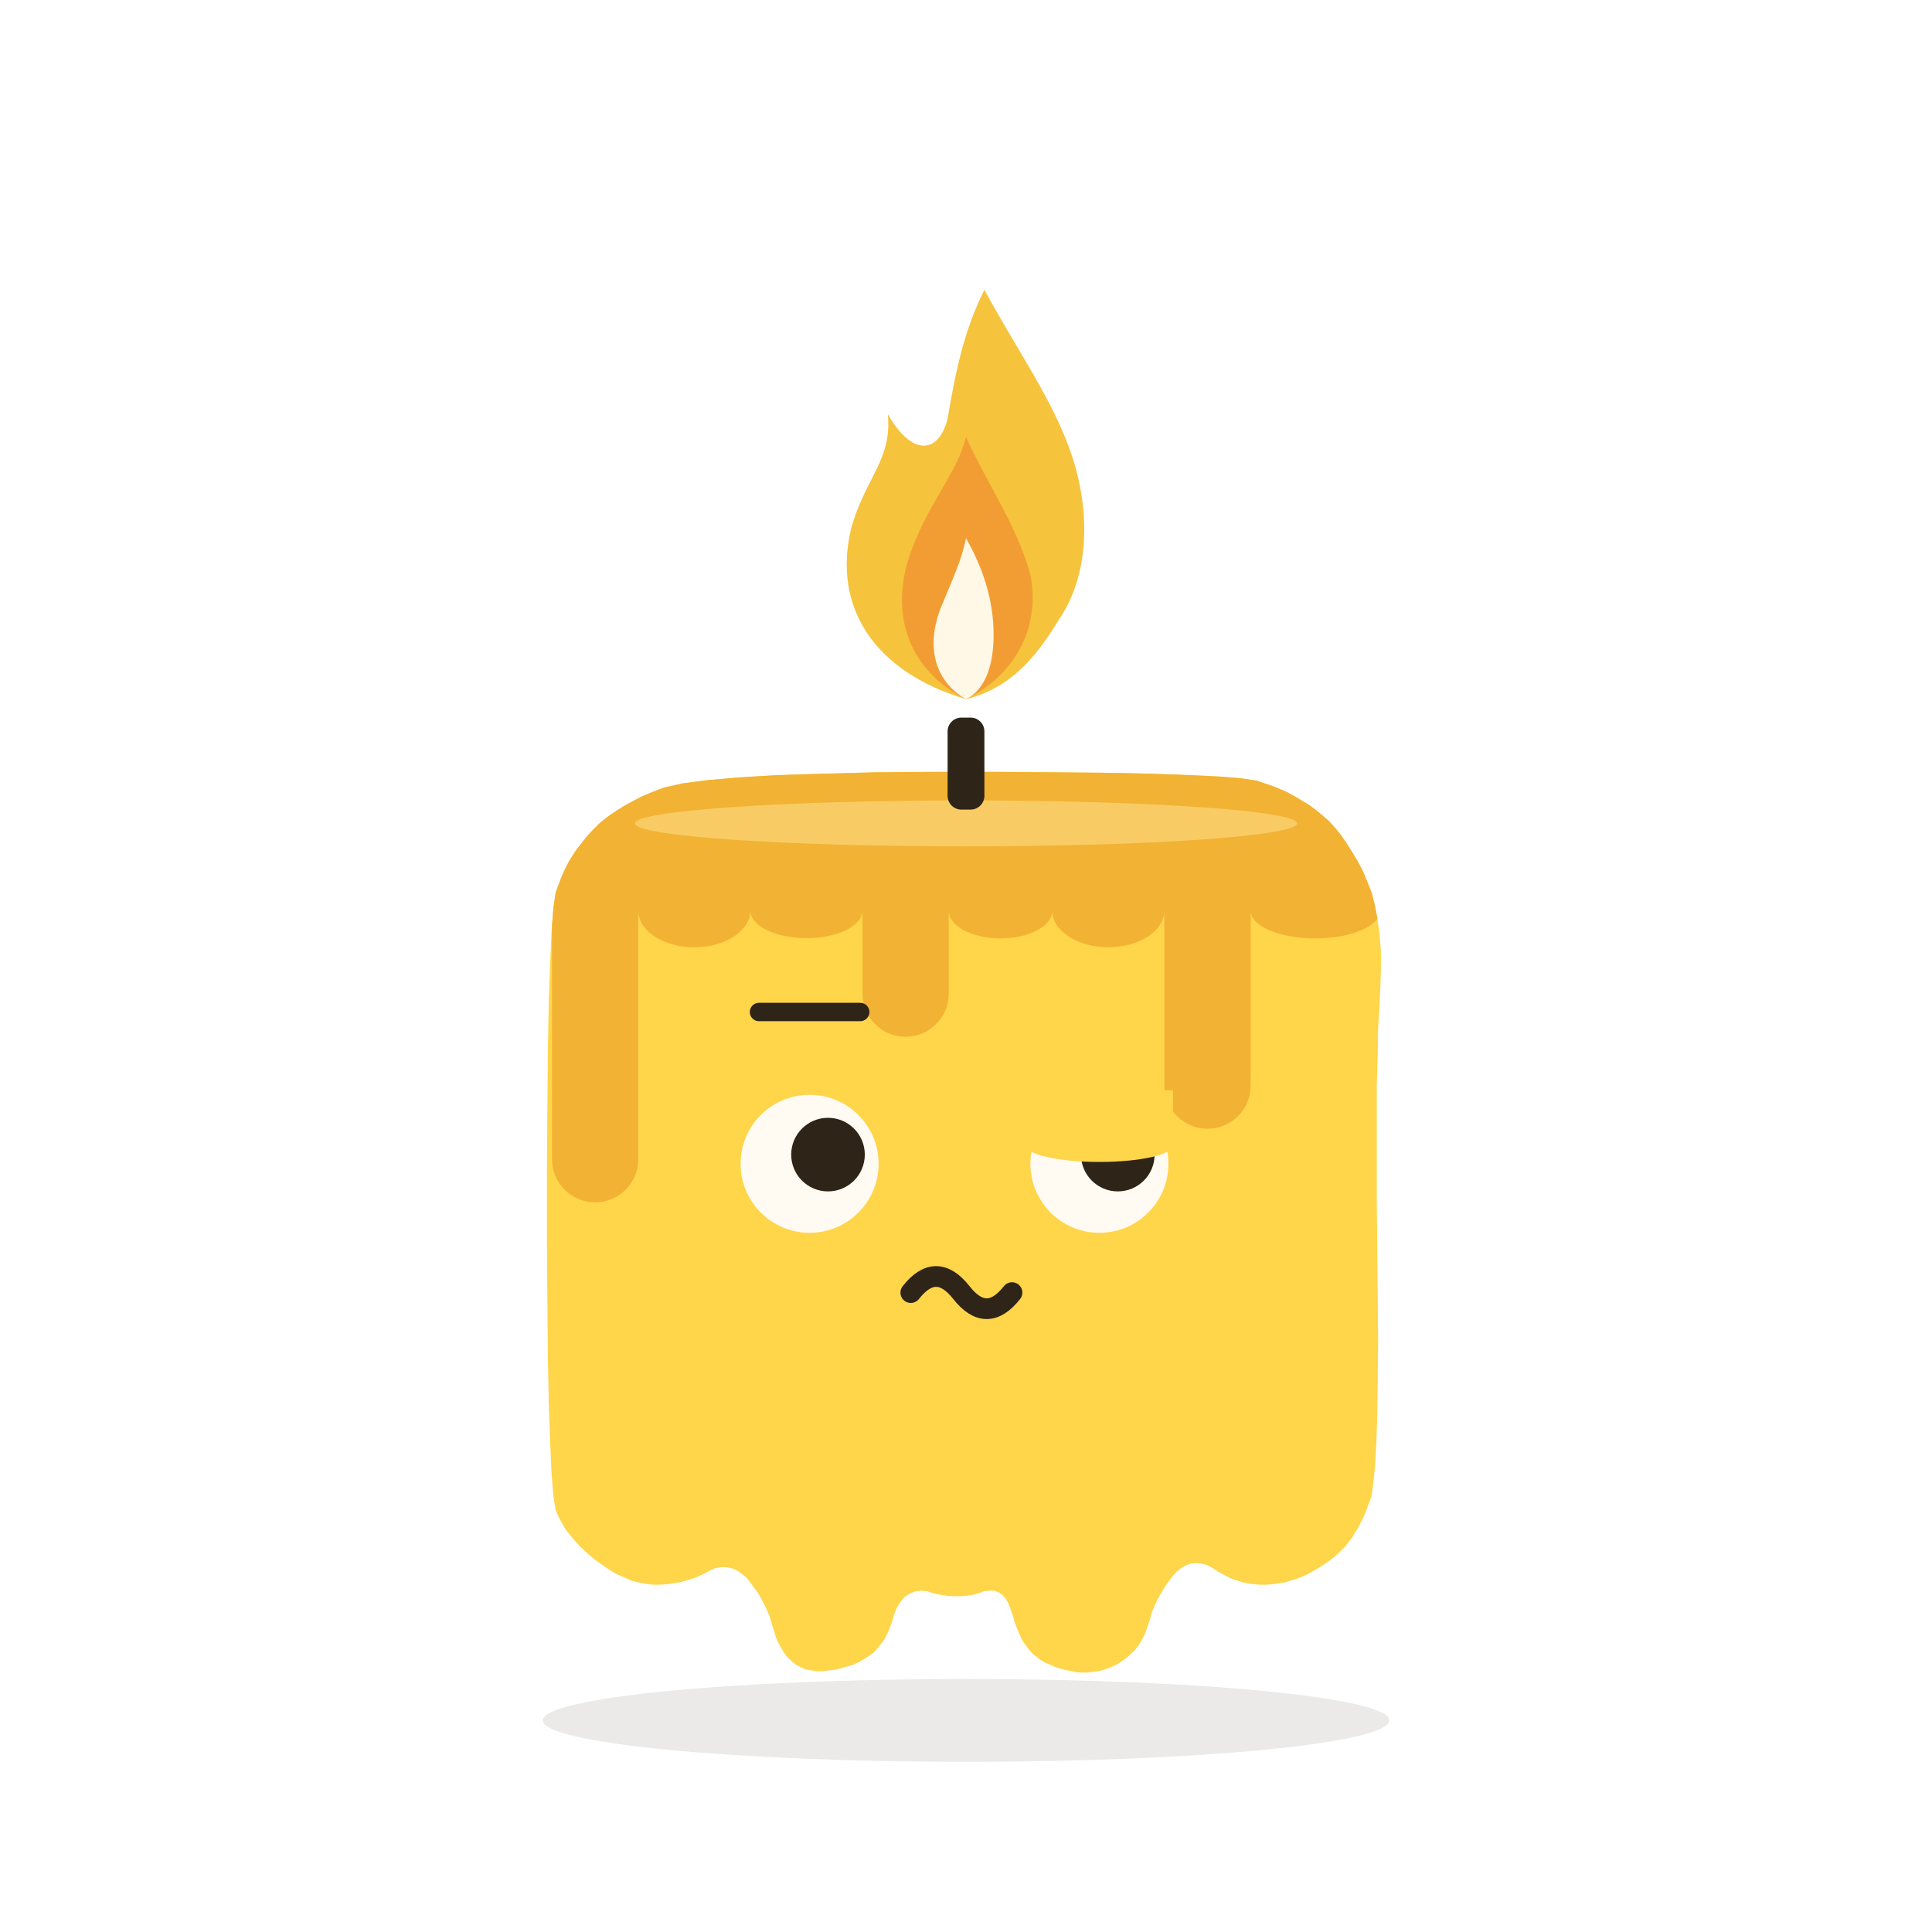
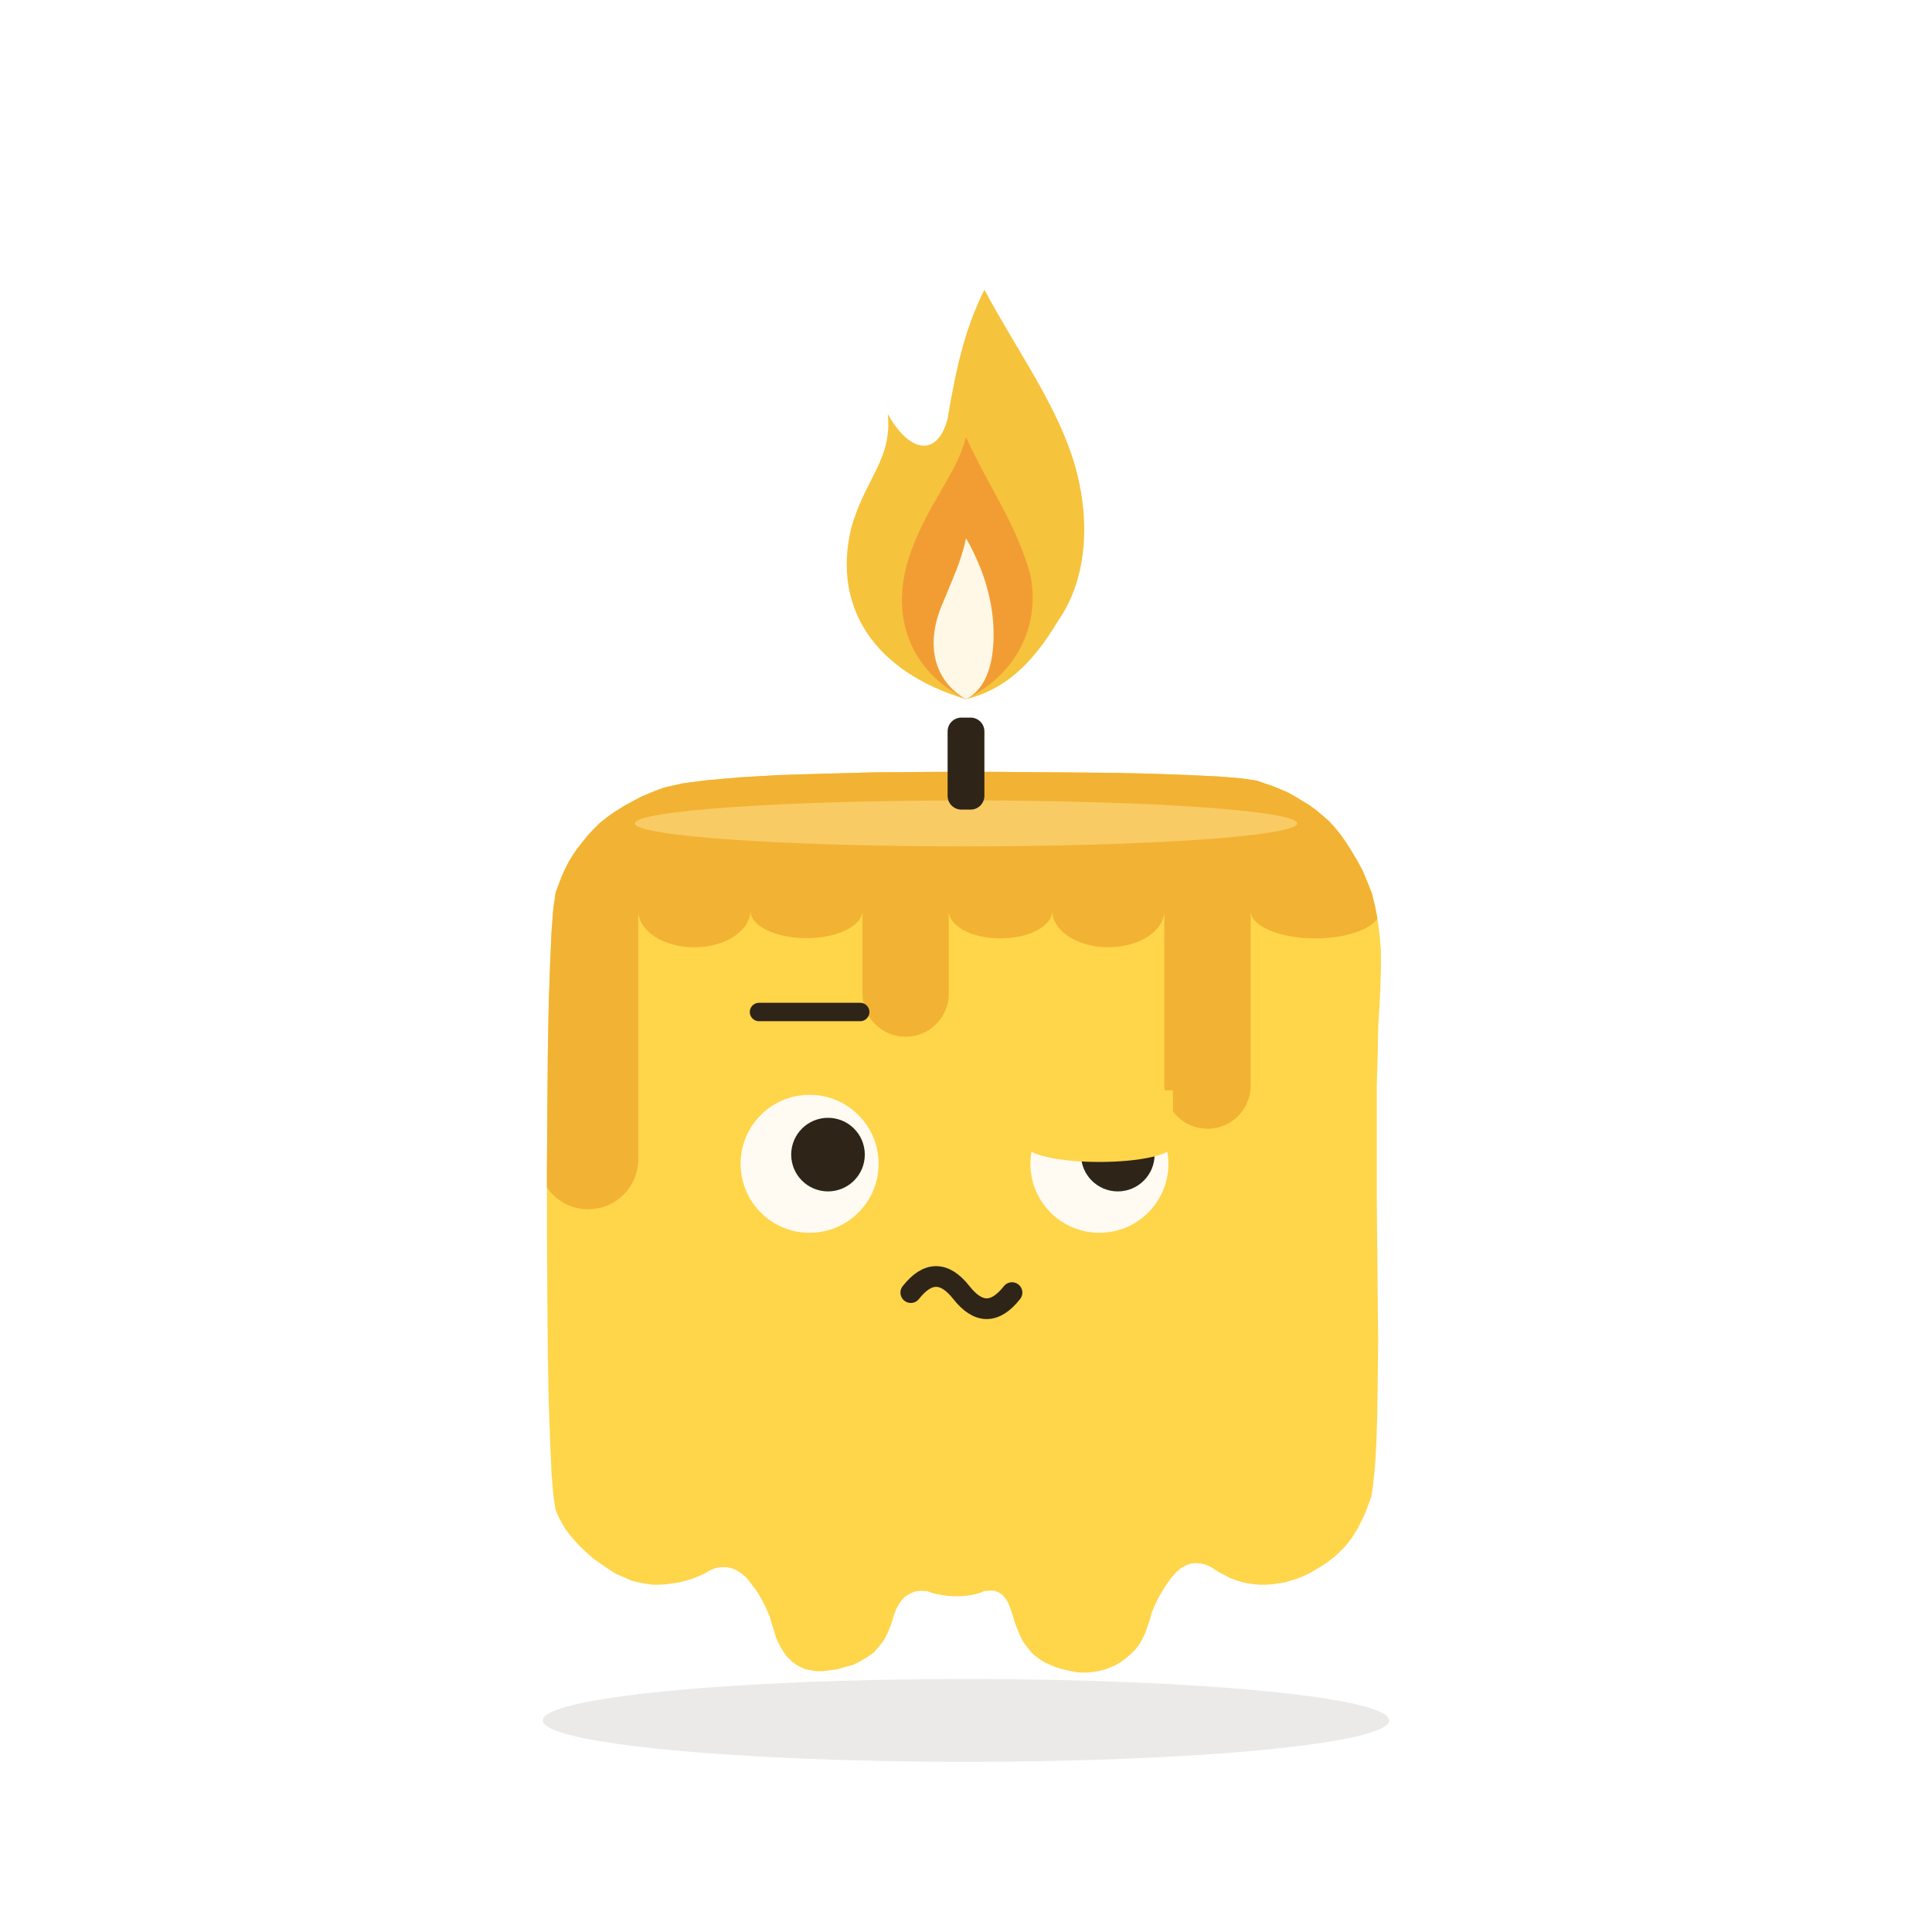
<svg xmlns="http://www.w3.org/2000/svg" viewBox="-60 -50 420 420">
  <ellipse id="그림자_148" cx="150" cy="324" rx="92" ry="9" fill="#2E2418" opacity="0.1" />
  <g id="휘서_149">
    <g id="포즈_150" transform="translate(0,0) rotate(0 150 316)">
      <g id="몸통_151" transform="translate(150,0) scale(1,1) translate(-150,0)">
        <path id="몸통-면_152" d="M142.9,117.8 L157.1,117.8 L169.8,117.9 L180.9,118.0 L190.5,118.2 L198.5,118.5 L204.9,118.8 L209.8,119.2 L213.2,119.7 L214.9,120.3 L216.7,120.9 L218.4,121.6 L220.0,122.3 L221.6,123.2 L223.1,124.1 L224.6,125.0 L226.1,126.1 L227.4,127.2 L228.8,128.4 L230.1,129.8 L231.4,131.4 L232.6,133.1 L233.8,135.0 L235.0,137.0 L236.2,139.2 L237.2,141.6 L238.2,144.1 L238.9,146.9 L239.5,150.0 L239.9,153.2 L240.2,156.7 L240.2,160.4 L240.1,164.3 L239.9,168.4 L239.6,173.4 L239.5,179.2 L239.3,185.9 L239.3,193.4 L239.3,201.8 L239.3,211.0 L239.4,221.1 L239.5,232.0 L239.6,241.7 L239.5,250.3 L239.4,257.7 L239.2,263.9 L238.9,268.9 L238.5,272.8 L238.1,275.5 L237.5,277.0 L237.0,278.4 L236.4,279.8 L235.8,281.0 L235.2,282.2 L234.5,283.3 L233.9,284.3 L233.2,285.2 L232.5,286.1 L231.7,286.9 L230.9,287.7 L230.0,288.5 L229.1,289.2 L228.0,290.0 L226.9,290.7 L225.7,291.4 L224.5,292.1 L223.2,292.7 L221.9,293.2 L220.6,293.6 L219.3,294.0 L218.0,294.2 L216.6,294.4 L215.3,294.5 L213.9,294.5 L212.6,294.4 L211.2,294.2 L209.9,293.9 L208.6,293.5 L207.3,293.0 L206.0,292.3 L204.7,291.6 L203.5,290.8 L202.3,290.2 L201.1,289.9 L199.9,289.8 L198.8,289.9 L197.8,290.3 L196.7,290.9 L195.7,291.8 L194.8,292.8 L193.9,294.0 L193.1,295.2 L192.3,296.5 L191.6,297.8 L191.0,299.1 L190.4,300.5 L190.0,302.0 L189.5,303.5 L189.0,304.9 L188.4,306.2 L187.7,307.4 L186.9,308.5 L185.9,309.5 L184.9,310.4 L183.8,311.2 L182.5,312.0 L181.3,312.5 L180.0,313.0 L178.7,313.3 L177.4,313.5 L176.1,313.6 L174.7,313.6 L173.3,313.4 L172.0,313.1 L170.7,312.8 L169.4,312.4 L168.3,311.9 L167.3,311.5 L166.3,310.9 L165.5,310.3 L164.7,309.7 L164.0,309.0 L163.4,308.2 L162.7,307.3 L162.1,306.3 L161.6,305.2 L161.1,304.0 L160.6,302.7 L160.2,301.3 L159.7,299.8 L159.2,298.5 L158.6,297.5 L157.9,296.7 L157.0,296.1 L156.1,295.8 L155.1,295.8 L153.9,295.9 L152.7,296.4 L151.4,296.7 L150.1,296.9 L148.7,297.0 L147.3,297.0 L145.9,296.9 L144.5,296.7 L143.0,296.4 L141.5,295.9 L140.1,295.8 L138.8,296.0 L137.7,296.5 L136.6,297.2 L135.7,298.3 L134.9,299.6 L134.3,301.2 L133.7,303.2 L133.0,304.9 L132.2,306.5 L131.1,307.9 L130.0,309.2 L128.6,310.2 L127.1,311.1 L125.5,311.9 L123.7,312.4 L122.0,312.9 L120.4,313.1 L118.9,313.3 L117.5,313.3 L116.3,313.1 L115.1,312.9 L114.0,312.4 L113.1,311.9 L112.2,311.2 L111.3,310.4 L110.6,309.5 L109.9,308.4 L109.3,307.3 L108.7,306.0 L108.3,304.6 L107.8,303.1 L107.4,301.6 L106.8,300.2 L106.2,298.9 L105.5,297.6 L104.8,296.3 L103.9,295.1 L103.0,293.9 L102.1,292.8 L101.1,292.0 L100.0,291.3 L99.0,290.9 L97.9,290.7 L96.7,290.7 L95.5,290.9 L94.3,291.4 L93.1,292.1 L91.8,292.7 L90.5,293.2 L89.1,293.6 L87.7,294.0 L86.3,294.2 L84.9,294.4 L83.4,294.5 L81.9,294.5 L80.4,294.3 L78.8,294.0 L77.2,293.6 L75.7,292.9 L74.0,292.2 L72.4,291.2 L70.8,290.1 L69.1,288.9 L67.6,287.6 L66.2,286.3 L65.0,285.0 L63.9,283.7 L62.9,282.4 L62.1,281.0 L61.4,279.7 L60.8,278.3 L60.3,275.2 L59.9,270.3 L59.6,263.6 L59.3,255.2 L59.1,245.0 L59.0,233.1 L58.9,219.4 L58.9,203.9 L59.0,190.2 L59.1,178.2 L59.3,167.9 L59.6,159.3 L59.9,152.5 L60.3,147.4 L60.8,144.0 L61.4,142.4 L62.0,140.8 L62.7,139.2 L63.5,137.6 L64.4,136.1 L65.4,134.6 L66.5,133.2 L67.7,131.7 L68.9,130.4 L70.3,129.0 L71.9,127.7 L73.6,126.5 L75.5,125.3 L77.5,124.2 L79.6,123.1 L82.0,122.1 L84.4,121.2 L88.4,120.3 L93.8,119.6 L100.7,119.0 L109.0,118.5 L118.8,118.2 L130.1,117.9 Z" fill="#FFD54A" />
      </g>
      <g id="촛농_153" transform="translate(150,0) scale(1,1) translate(-150,0)">
        <defs>
          <clipPath id="hwclip9">
            <path d="M142.9,117.8 L157.1,117.8 L169.8,117.9 L180.9,118.0 L190.5,118.2 L198.5,118.5 L204.9,118.8 L209.8,119.2 L213.2,119.7 L214.9,120.3 L216.7,120.9 L218.4,121.6 L220.0,122.3 L221.6,123.2 L223.1,124.1 L224.6,125.0 L226.1,126.1 L227.4,127.2 L228.8,128.4 L230.1,129.8 L231.4,131.4 L232.6,133.1 L233.8,135.0 L235.0,137.0 L236.2,139.2 L237.2,141.6 L238.2,144.1 L238.9,146.9 L239.5,150.0 L239.9,153.2 L240.2,156.7 L240.2,160.4 L240.1,164.3 L239.9,168.4 L239.6,173.4 L239.5,179.2 L239.3,185.9 L239.3,193.4 L239.3,201.8 L239.3,211.0 L239.4,221.1 L239.5,232.0 L239.6,241.7 L239.5,250.3 L239.4,257.7 L239.2,263.9 L238.9,268.9 L238.5,272.8 L238.1,275.5 L237.5,277.0 L237.0,278.4 L236.4,279.8 L235.8,281.0 L235.2,282.2 L234.5,283.3 L233.9,284.3 L233.2,285.2 L232.5,286.1 L231.7,286.9 L230.9,287.7 L230.0,288.5 L229.1,289.2 L228.0,290.0 L226.9,290.7 L225.7,291.4 L224.5,292.1 L223.2,292.7 L221.9,293.2 L220.6,293.6 L219.3,294.0 L218.0,294.2 L216.6,294.4 L215.3,294.5 L213.9,294.5 L212.6,294.4 L211.2,294.2 L209.9,293.9 L208.6,293.5 L207.3,293.0 L206.0,292.3 L204.7,291.6 L203.5,290.8 L202.3,290.2 L201.1,289.9 L199.9,289.8 L198.8,289.9 L197.8,290.3 L196.7,290.9 L195.7,291.8 L194.8,292.8 L193.9,294.0 L193.1,295.2 L192.3,296.5 L191.6,297.8 L191.0,299.1 L190.4,300.5 L190.0,302.0 L189.5,303.5 L189.0,304.9 L188.4,306.2 L187.7,307.4 L186.9,308.5 L185.9,309.5 L184.9,310.4 L183.8,311.2 L182.5,312.0 L181.3,312.5 L180.0,313.0 L178.7,313.3 L177.4,313.5 L176.1,313.6 L174.7,313.6 L173.3,313.4 L172.0,313.1 L170.7,312.8 L169.4,312.4 L168.3,311.9 L167.3,311.5 L166.3,310.9 L165.5,310.3 L164.7,309.7 L164.0,309.0 L163.4,308.2 L162.7,307.3 L162.1,306.3 L161.6,305.2 L161.1,304.0 L160.6,302.7 L160.2,301.3 L159.7,299.8 L159.2,298.5 L158.6,297.5 L157.9,296.7 L157.0,296.1 L156.1,295.8 L155.1,295.8 L153.9,295.9 L152.7,296.4 L151.4,296.7 L150.1,296.9 L148.7,297.0 L147.3,297.0 L145.9,296.9 L144.5,296.7 L143.0,296.4 L141.5,295.9 L140.1,295.8 L138.8,296.0 L137.7,296.5 L136.6,297.2 L135.7,298.3 L134.9,299.6 L134.3,301.2 L133.7,303.2 L133.0,304.9 L132.2,306.5 L131.1,307.9 L130.0,309.2 L128.6,310.2 L127.1,311.1 L125.5,311.9 L123.7,312.4 L122.0,312.9 L120.4,313.1 L118.9,313.3 L117.5,313.3 L116.3,313.1 L115.1,312.9 L114.0,312.4 L113.1,311.9 L112.2,311.2 L111.3,310.4 L110.6,309.5 L109.9,308.4 L109.3,307.3 L108.7,306.0 L108.3,304.6 L107.8,303.1 L107.4,301.6 L106.8,300.2 L106.2,298.9 L105.5,297.6 L104.8,296.3 L103.9,295.1 L103.0,293.9 L102.1,292.8 L101.1,292.0 L100.0,291.3 L99.0,290.9 L97.9,290.7 L96.7,290.7 L95.5,290.9 L94.3,291.4 L93.1,292.1 L91.8,292.7 L90.5,293.2 L89.1,293.6 L87.7,294.0 L86.3,294.2 L84.9,294.4 L83.4,294.5 L81.9,294.5 L80.4,294.3 L78.8,294.0 L77.2,293.6 L75.7,292.9 L74.0,292.2 L72.4,291.2 L70.8,290.1 L69.1,288.9 L67.6,287.6 L66.2,286.3 L65.0,285.0 L63.9,283.7 L62.9,282.4 L62.1,281.0 L61.4,279.7 L60.8,278.3 L60.3,275.2 L59.9,270.3 L59.6,263.6 L59.3,255.2 L59.1,245.0 L59.0,233.1 L58.9,219.4 L58.9,203.9 L59.0,190.2 L59.1,178.2 L59.3,167.9 L59.6,159.3 L59.9,152.5 L60.3,147.4 L60.8,144.0 L61.4,142.4 L62.0,140.8 L62.7,139.2 L63.5,137.6 L64.4,136.1 L65.4,134.6 L66.5,133.2 L67.7,131.7 L68.9,130.4 L70.3,129.0 L71.9,127.7 L73.6,126.5 L75.5,125.3 L77.5,124.2 L79.6,123.1 L82.0,122.1 L84.4,121.2 L88.4,120.3 L93.8,119.6 L100.7,119.0 L109.0,118.5 L118.8,118.2 L130.1,117.9 Z" />
          </clipPath>
        </defs>
        <g clip-path="url(#hwclip9)">
-           <path id="촛농-흐름_154" d="M60,116 H240 V148 a14.062,6 0 0 1 -28.125,0 v38 a9.375,9.375 0 0 1 -18.75,0 v-38 a12.188,8 0 0 1 -24.375,0 a11.25,6 0 0 1 -22.5,0 v18 a9.375,9.375 0 0 1 -18.75,0 v-18 a12.188,6 0 0 1 -24.375,0 a12.188,8 0 0 1 -24.375,0 v54 a9.375,9.375 0 0 1 -18.75,0 v-54 Z" fill="#F2B233" />
+           <path id="촛농-흐름_154" d="M60,116 H240 V148 a14.062,6 0 0 1 -28.125,0 v38 a9.375,9.375 0 0 1 -18.75,0 v-38 a12.188,8 0 0 1 -24.375,0 a11.25,6 0 0 1 -22.5,0 v18 a9.375,9.375 0 0 1 -18.75,0 v-18 a12.188,6 0 0 1 -24.375,0 a12.188,8 0 0 1 -24.375,0 v54 a10.875,10.875 0 0 1 -21.75,0 h-4 V116 Z" fill="#F2B233" />
        </g>
        <ellipse id="윗면_155" cx="150" cy="129" rx="72" ry="5" fill="#FFE9A0" opacity=".45" />
      </g>
      <rect id="심지_156" x="146" y="106" width="8" height="20" rx="3" fill="#2E2418" />
      <g id="불꽃_157">
        <g id="불꽃-모양_158">
          <path d="M150,102 C130,96 121,82 125,65 C128,54 134,50 133,40 C138,49 144,49 146,41 C148,29 150,21 154,13 C161,26 169,37 173,49 C177,61 177,75 170,85 C164,95 158,100 150,102 Z" fill="#F6C33C" />
          <path d="M150,102 C138,96 133,84 138,70 C142,59 148,53 150,45 C155,56 161,64 164,75 C166,85 162,96 150,102 Z" fill="#F29D33" />
          <path d="M150,102 C143,98 141,90 145,81 C147,76 149,72 150,67 C154,74 156,81 156,88 C156,95 154,100 150,102 Z" fill="#FFF8E6" />
        </g>
      </g>
      <g id="눈_159">
        <g id="눈-왼_160">
          <circle cx="116" cy="203" r="15" fill="#FFFBF3" />
          <g id="동공_161">
            <circle cx="120" cy="201" r="8" fill="#2E2418" />
          </g>
        </g>
        <g id="눈-오른_162">
          <circle cx="179" cy="203" r="15" fill="#FFFBF3" />
          <g id="동공_163">
            <circle cx="183" cy="201" r="8" fill="#2E2418" />
          </g>
          <path d="M163,187 h32 v12 a16,3.6 0 0 1 -32,0 Z" fill="#FFD54A" />
        </g>
      </g>
      <path id="눈썹_164" d="M105,170 L127,170" stroke="#2E2418" stroke-width="4" fill="none" stroke-linecap="round" />
      <path id="입_165" d="M138,231 q5.5,-7 11,0 q5.5,7 11,0" stroke="#2E2418" stroke-width="4.5" fill="none" stroke-linecap="round" />
    </g>
  </g>
</svg>
